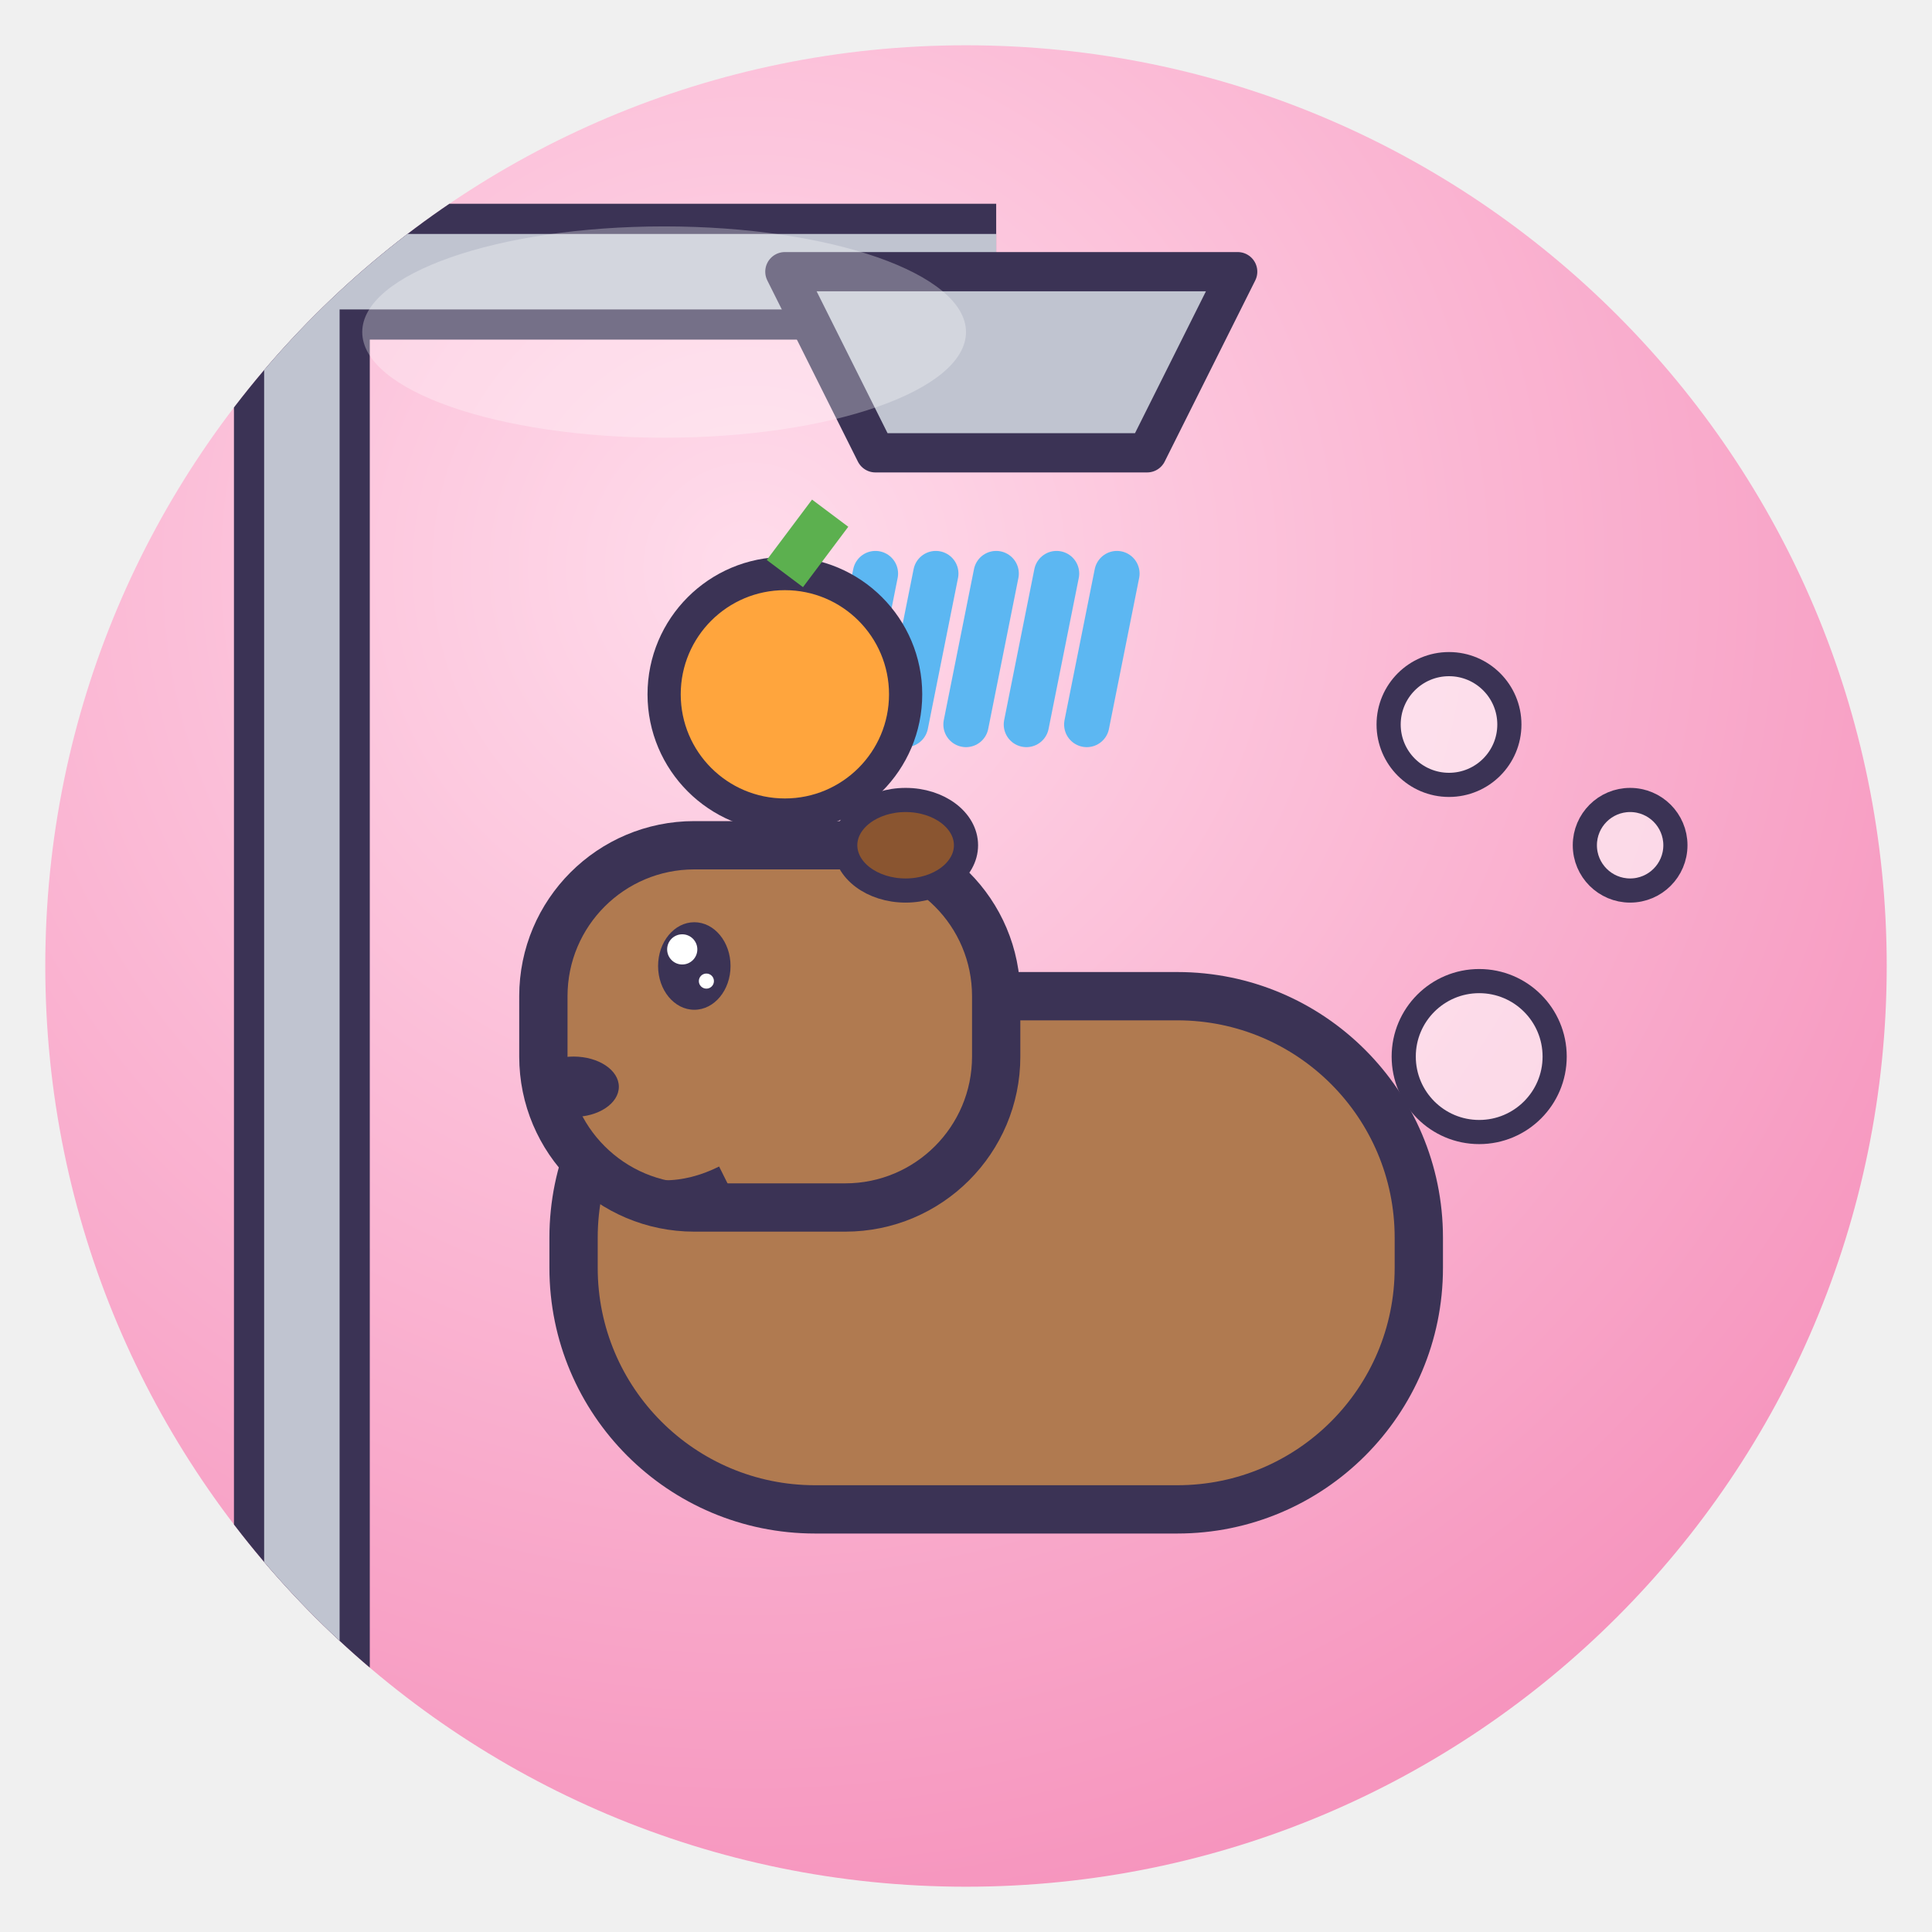
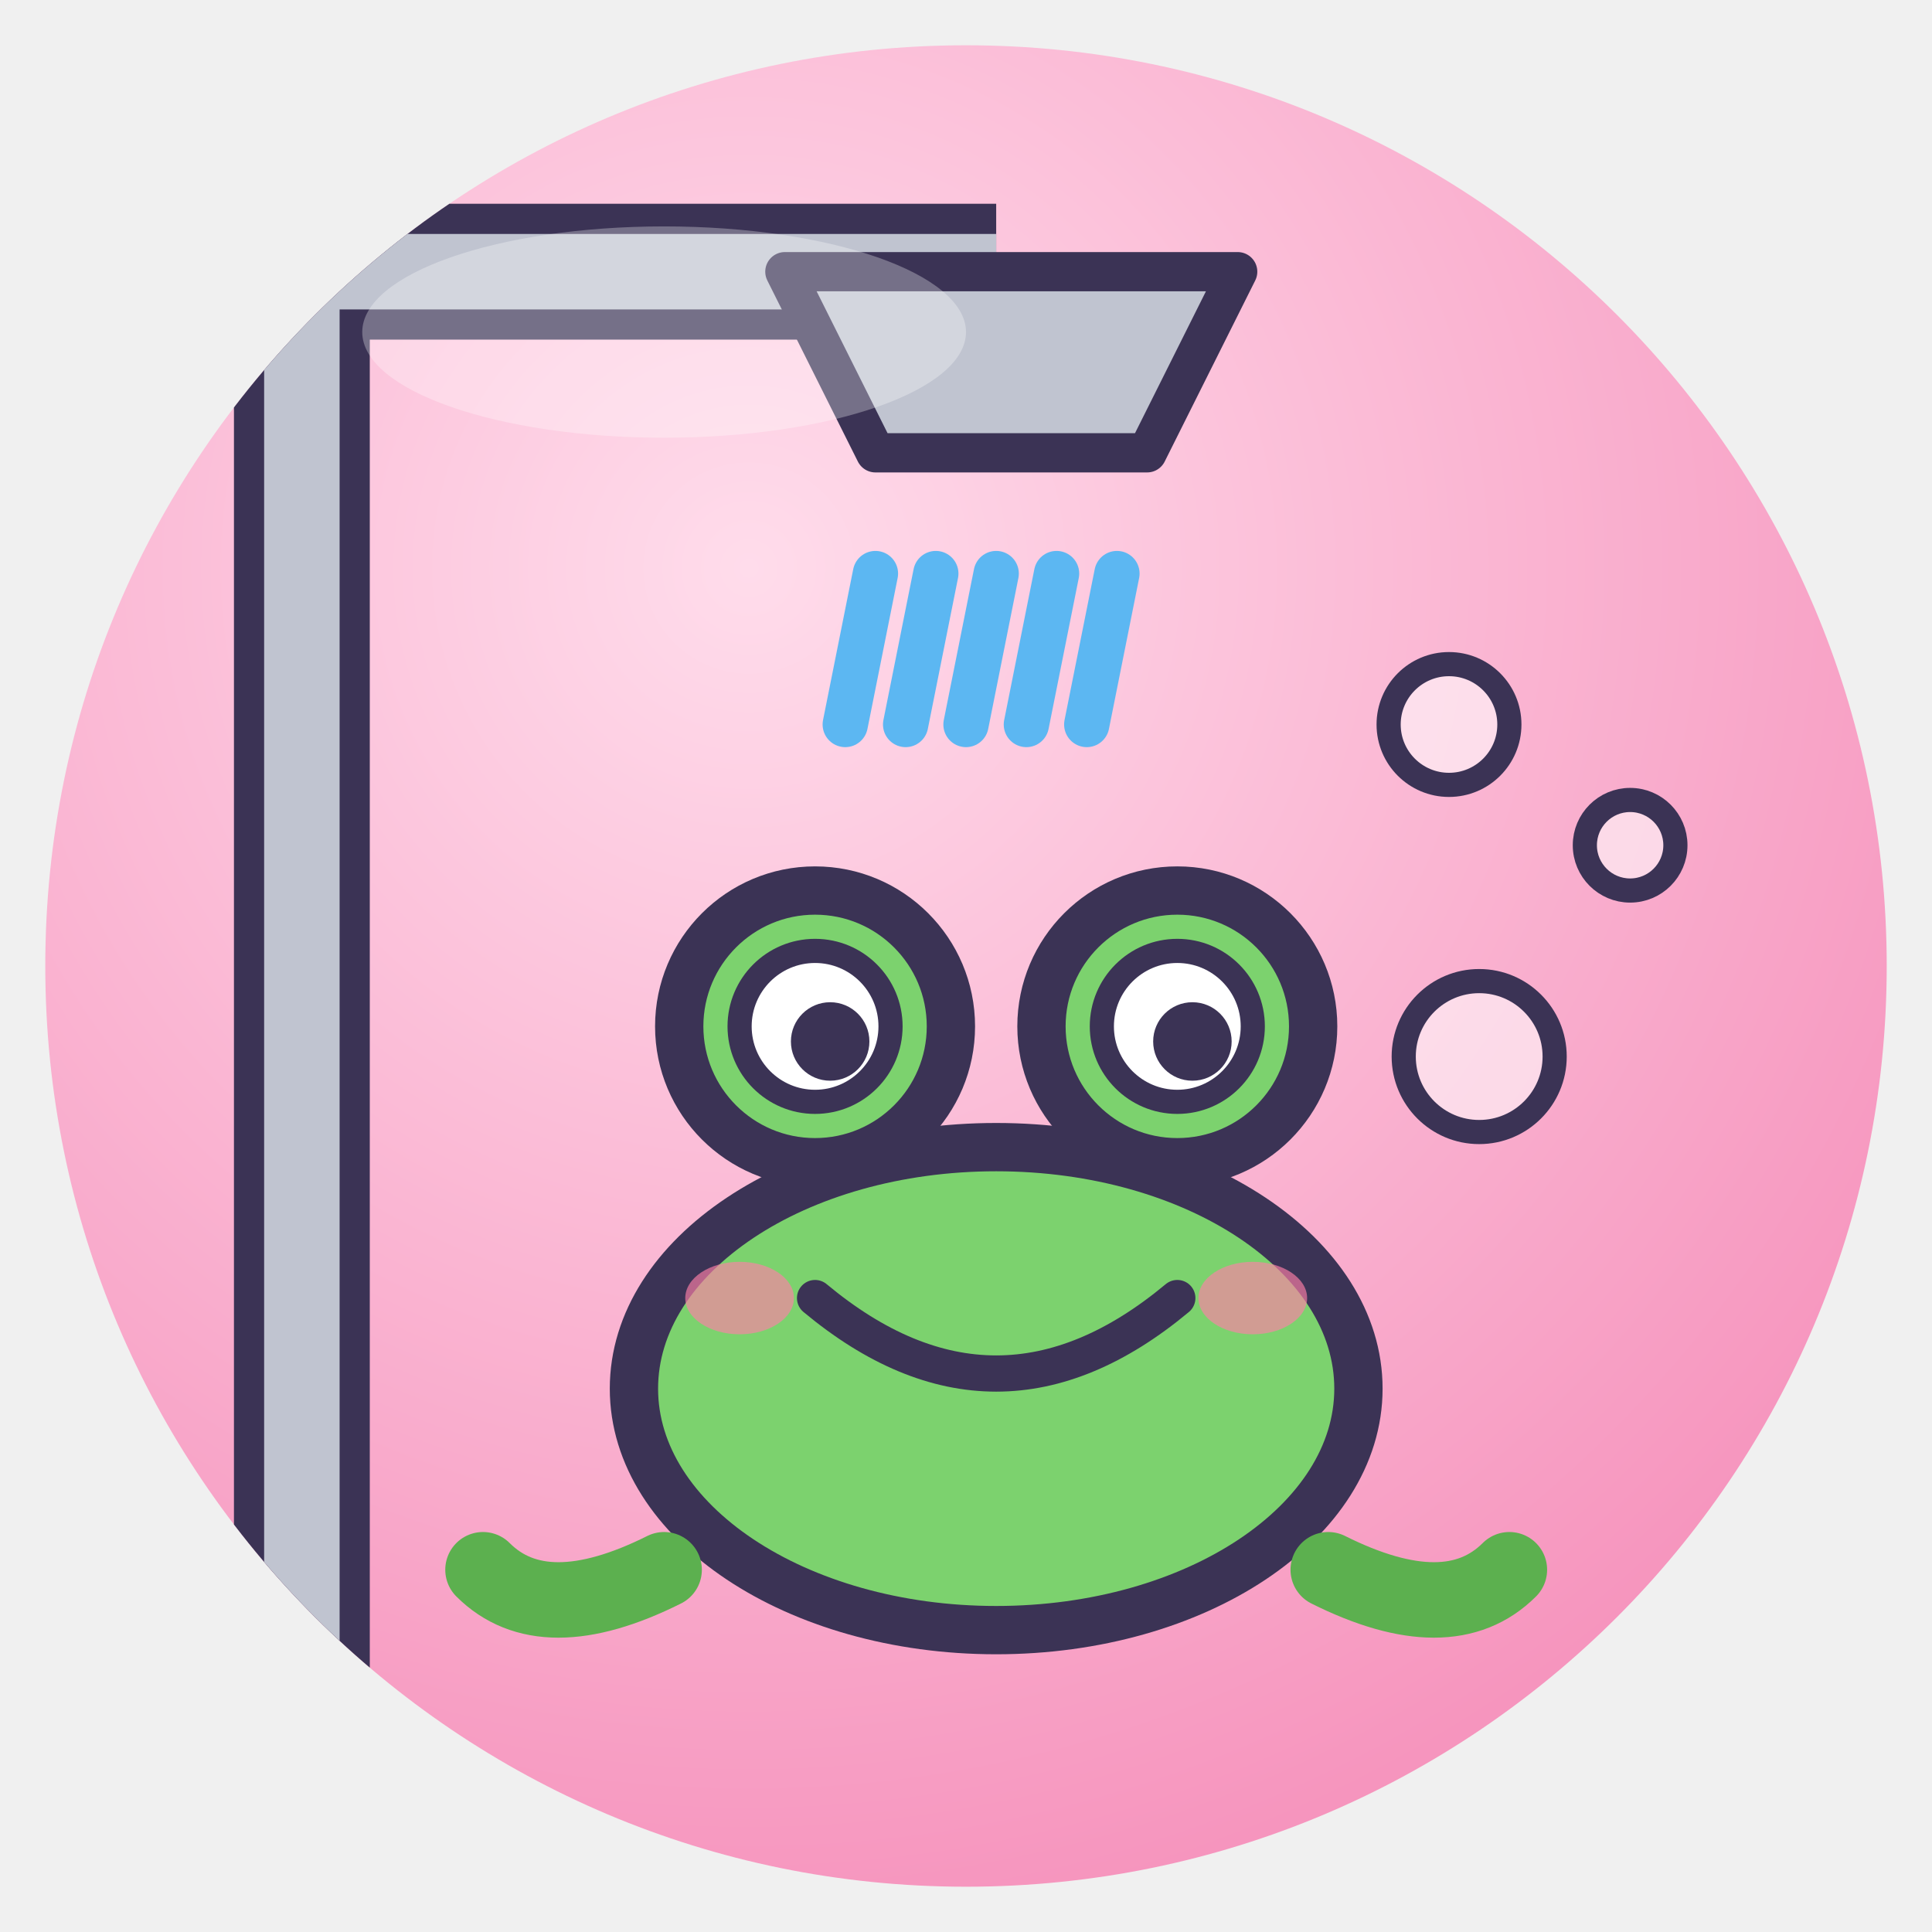
<svg xmlns="http://www.w3.org/2000/svg" viewBox="0 0 128 128" width="128" height="128">
  <defs>
    <radialGradient id="g" cx="38%" cy="28%" r="85%">
      <stop offset="0" stop-color="#FFDCEB" />
      <stop offset="1" stop-color="#F58CB8" />
    </radialGradient>
    <clipPath id="c">
      <circle cx="64" cy="64" r="61" />
    </clipPath>
  </defs>
  <circle cx="64" cy="64" r="61" fill="url(#g)" />
  <g clip-path="url(#c)">
    <path d="M20 128 V18 H66" fill="none" stroke="#3B3355" stroke-width="9" />
    <path d="M20 128 V18 H66" fill="none" stroke="#C0C4D0" stroke-width="5" />
    <path d="M52 18 H82 L76 30 H58Z" fill="#C0C4D0" stroke="#3B3355" stroke-linejoin="round" stroke-linecap="round" stroke-width="2.6" />
    <path d="M58 38 L56 48" stroke="#5CB7F2" stroke-width="3" stroke-linecap="round" />
    <path d="M66 38 L64 48" stroke="#5CB7F2" stroke-width="3" stroke-linecap="round" />
    <path d="M74 38 L72 48" stroke="#5CB7F2" stroke-width="3" stroke-linecap="round" />
    <path d="M62 38 L60 48" stroke="#5CB7F2" stroke-width="3" stroke-linecap="round" />
    <path d="M70 38 L68 48" stroke="#5CB7F2" stroke-width="3" stroke-linecap="round" />
    <g transform="translate(66 80) rotate(0) scale(1.0 1.0)">
-       <rect x="-28" y="-14" width="56" height="34" rx="16" fill="#B07A50" stroke="#3B3355" stroke-width="3.2" stroke-linejoin="round" stroke-linecap="round" />
-       <rect x="-30" y="-24" width="30" height="24" rx="10" fill="#B07A50" stroke="#3B3355" stroke-width="3.2" stroke-linejoin="round" stroke-linecap="round" />
-       <ellipse cx="-6" cy="-24" rx="4" ry="3" fill="#8A5530" stroke="#3B3355" stroke-linejoin="round" stroke-linecap="round" stroke-width="1.6" />
-       <ellipse cx="-20" cy="-16" rx="2.4" ry="2.9" fill="#3B3355" />
-       <circle cx="-20.8" cy="-17.1" r="1.0" fill="#fff" />
-       <circle cx="-19.2" cy="-15.0" r="0.5" fill="#fff" />
-       <ellipse cx="-28" cy="-8" rx="3" ry="2" fill="#3B3355" />
-       <path d="M-26 -2 Q-22 0 -18 -2" fill="none" stroke="#3B3355" stroke-width="1.6" />
-       <circle cx="-14" cy="-34" r="8" fill="#FFA53D" stroke="#3B3355" stroke-linejoin="round" stroke-linecap="round" stroke-width="2.2" />
-       <path d="M-14 -42 l3 -4" stroke="#5CB04F" stroke-width="3" />
+       <ellipse cx="0" cy="12" rx="24" ry="16" fill="#7CD26E" stroke="#3B3355" stroke-width="3.2" stroke-linejoin="round" stroke-linecap="round" />
+       <ellipse cx="-12" cy="-12" rx="9" ry="9" fill="#7CD26E" stroke="#3B3355" stroke-width="3.2" stroke-linejoin="round" stroke-linecap="round" />
+       <ellipse cx="12" cy="-12" rx="9" ry="9" fill="#7CD26E" stroke="#3B3355" stroke-width="3.2" stroke-linejoin="round" stroke-linecap="round" />
+       <circle cx="-12" cy="-12" r="5" fill="#fff" stroke="#3B3355" stroke-linejoin="round" stroke-linecap="round" stroke-width="1.6" />
+       <circle cx="12" cy="-12" r="5" fill="#fff" stroke="#3B3355" stroke-linejoin="round" stroke-linecap="round" stroke-width="1.6" />
+       <circle cx="-11" cy="-11" r="2.6" fill="#3B3355" />
+       <circle cx="13" cy="-11" r="2.6" fill="#3B3355" />
+       <path d="M-12 6 Q0 16 12 6" fill="none" stroke="#3B3355" stroke-linejoin="round" stroke-linecap="round" stroke-width="2.4" />
+       <ellipse cx="-17" cy="6" rx="3.6" ry="2.4" fill="#FF7FA8" opacity=".65" />
+       <ellipse cx="17" cy="6" rx="3.6" ry="2.4" fill="#FF7FA8" opacity=".65" />
+       <path d="M-22 24 q-8 4 -12 0 M22 24 q8 4 12 0" fill="none" stroke="#5CB04F" stroke-width="5" stroke-linecap="round" />
    </g>
    <circle cx="98" cy="70" r="5" fill="#fff" fill-opacity=".55" stroke="#3B3355" stroke-linejoin="round" stroke-linecap="round" stroke-width="1.6" />
    <circle cx="108" cy="56" r="3" fill="#fff" fill-opacity=".55" stroke="#3B3355" stroke-linejoin="round" stroke-linecap="round" stroke-width="1.6" />
    <circle cx="96" cy="48" r="4" fill="#fff" fill-opacity=".55" stroke="#3B3355" stroke-linejoin="round" stroke-linecap="round" stroke-width="1.6" />
  </g>
  <ellipse cx="44" cy="22" rx="20" ry="7" fill="#fff" opacity=".3" />
</svg>
